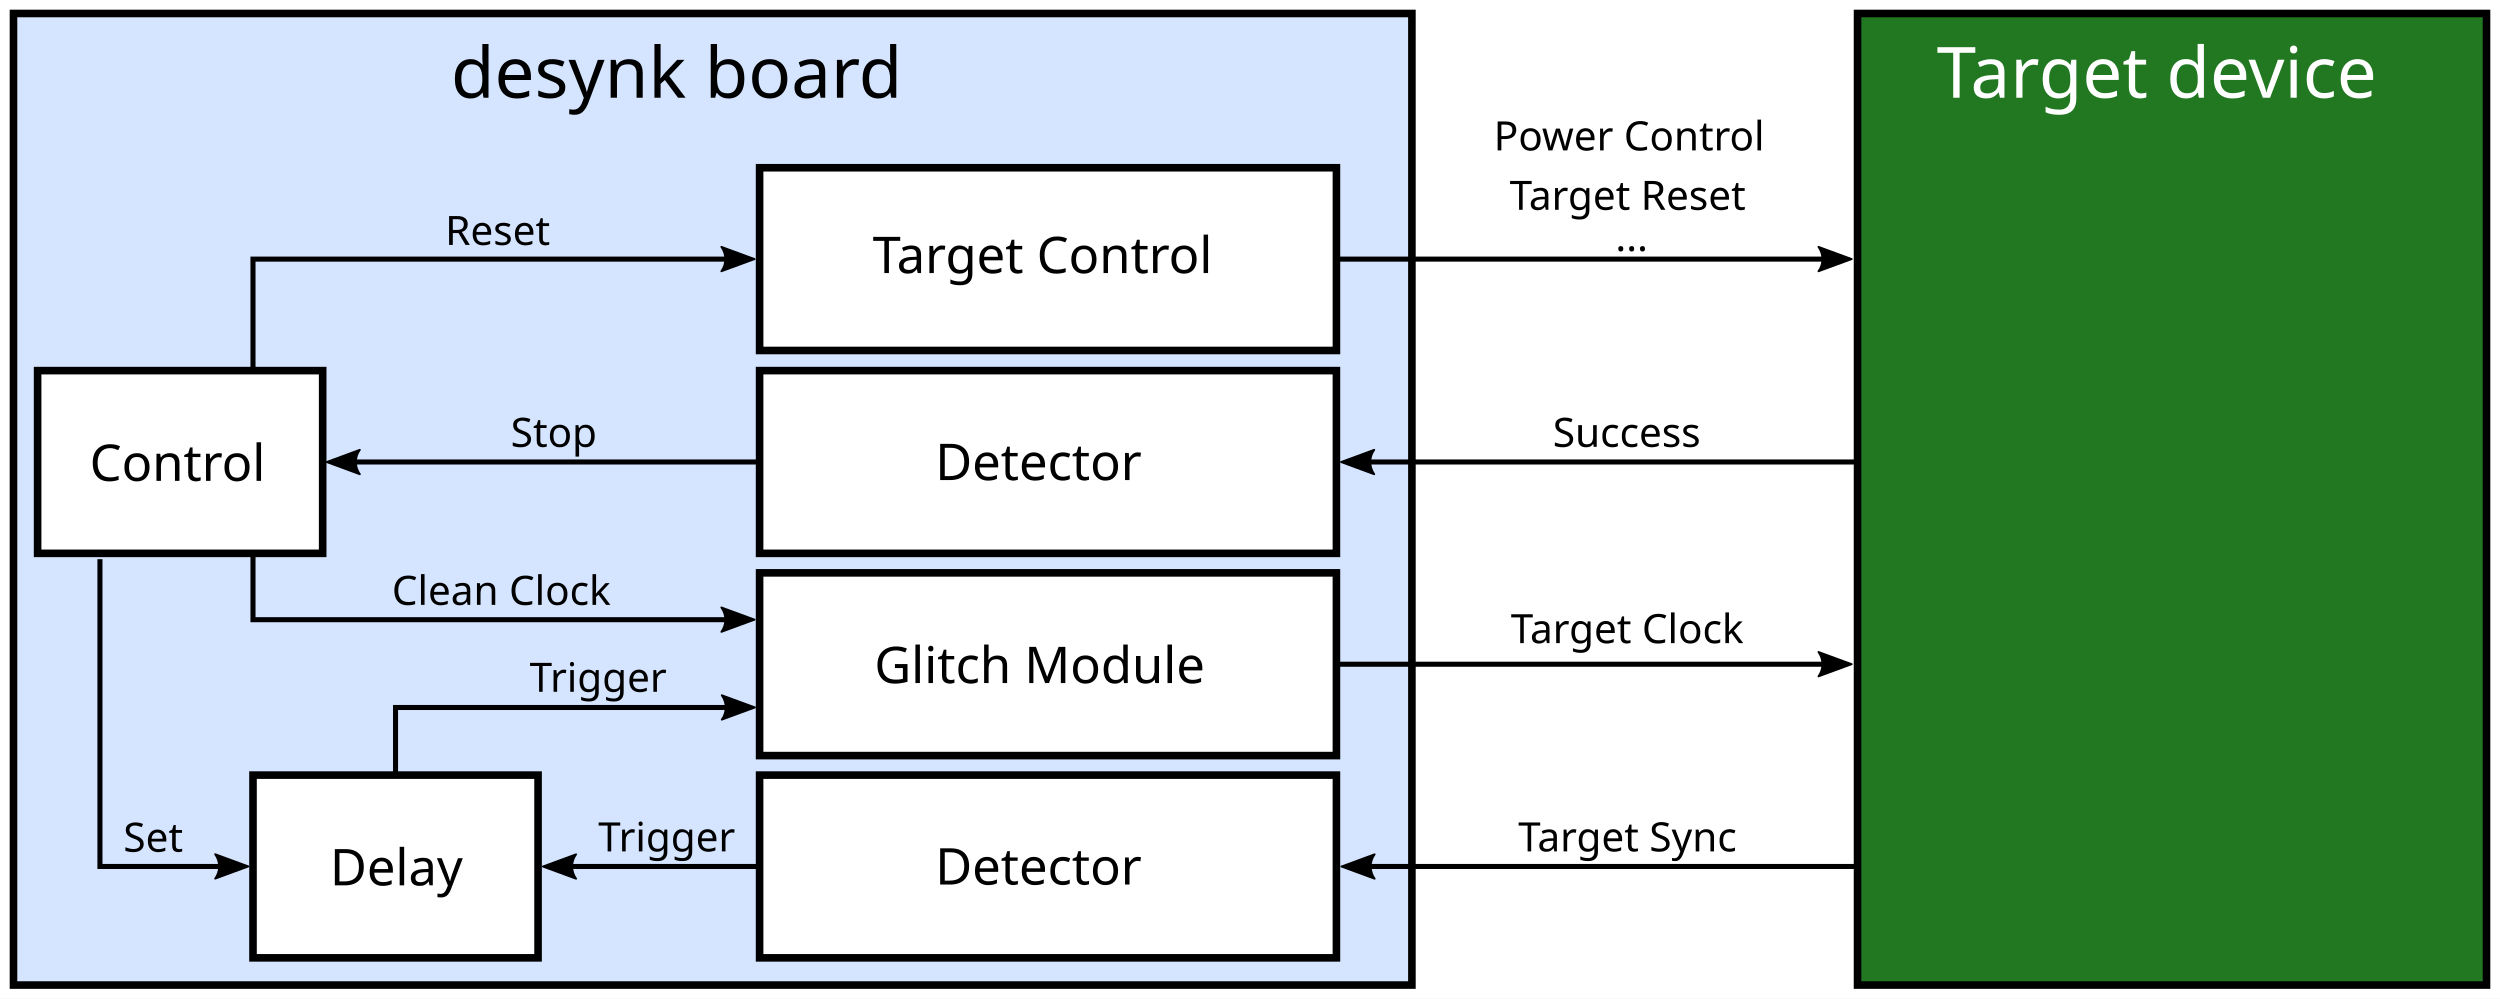
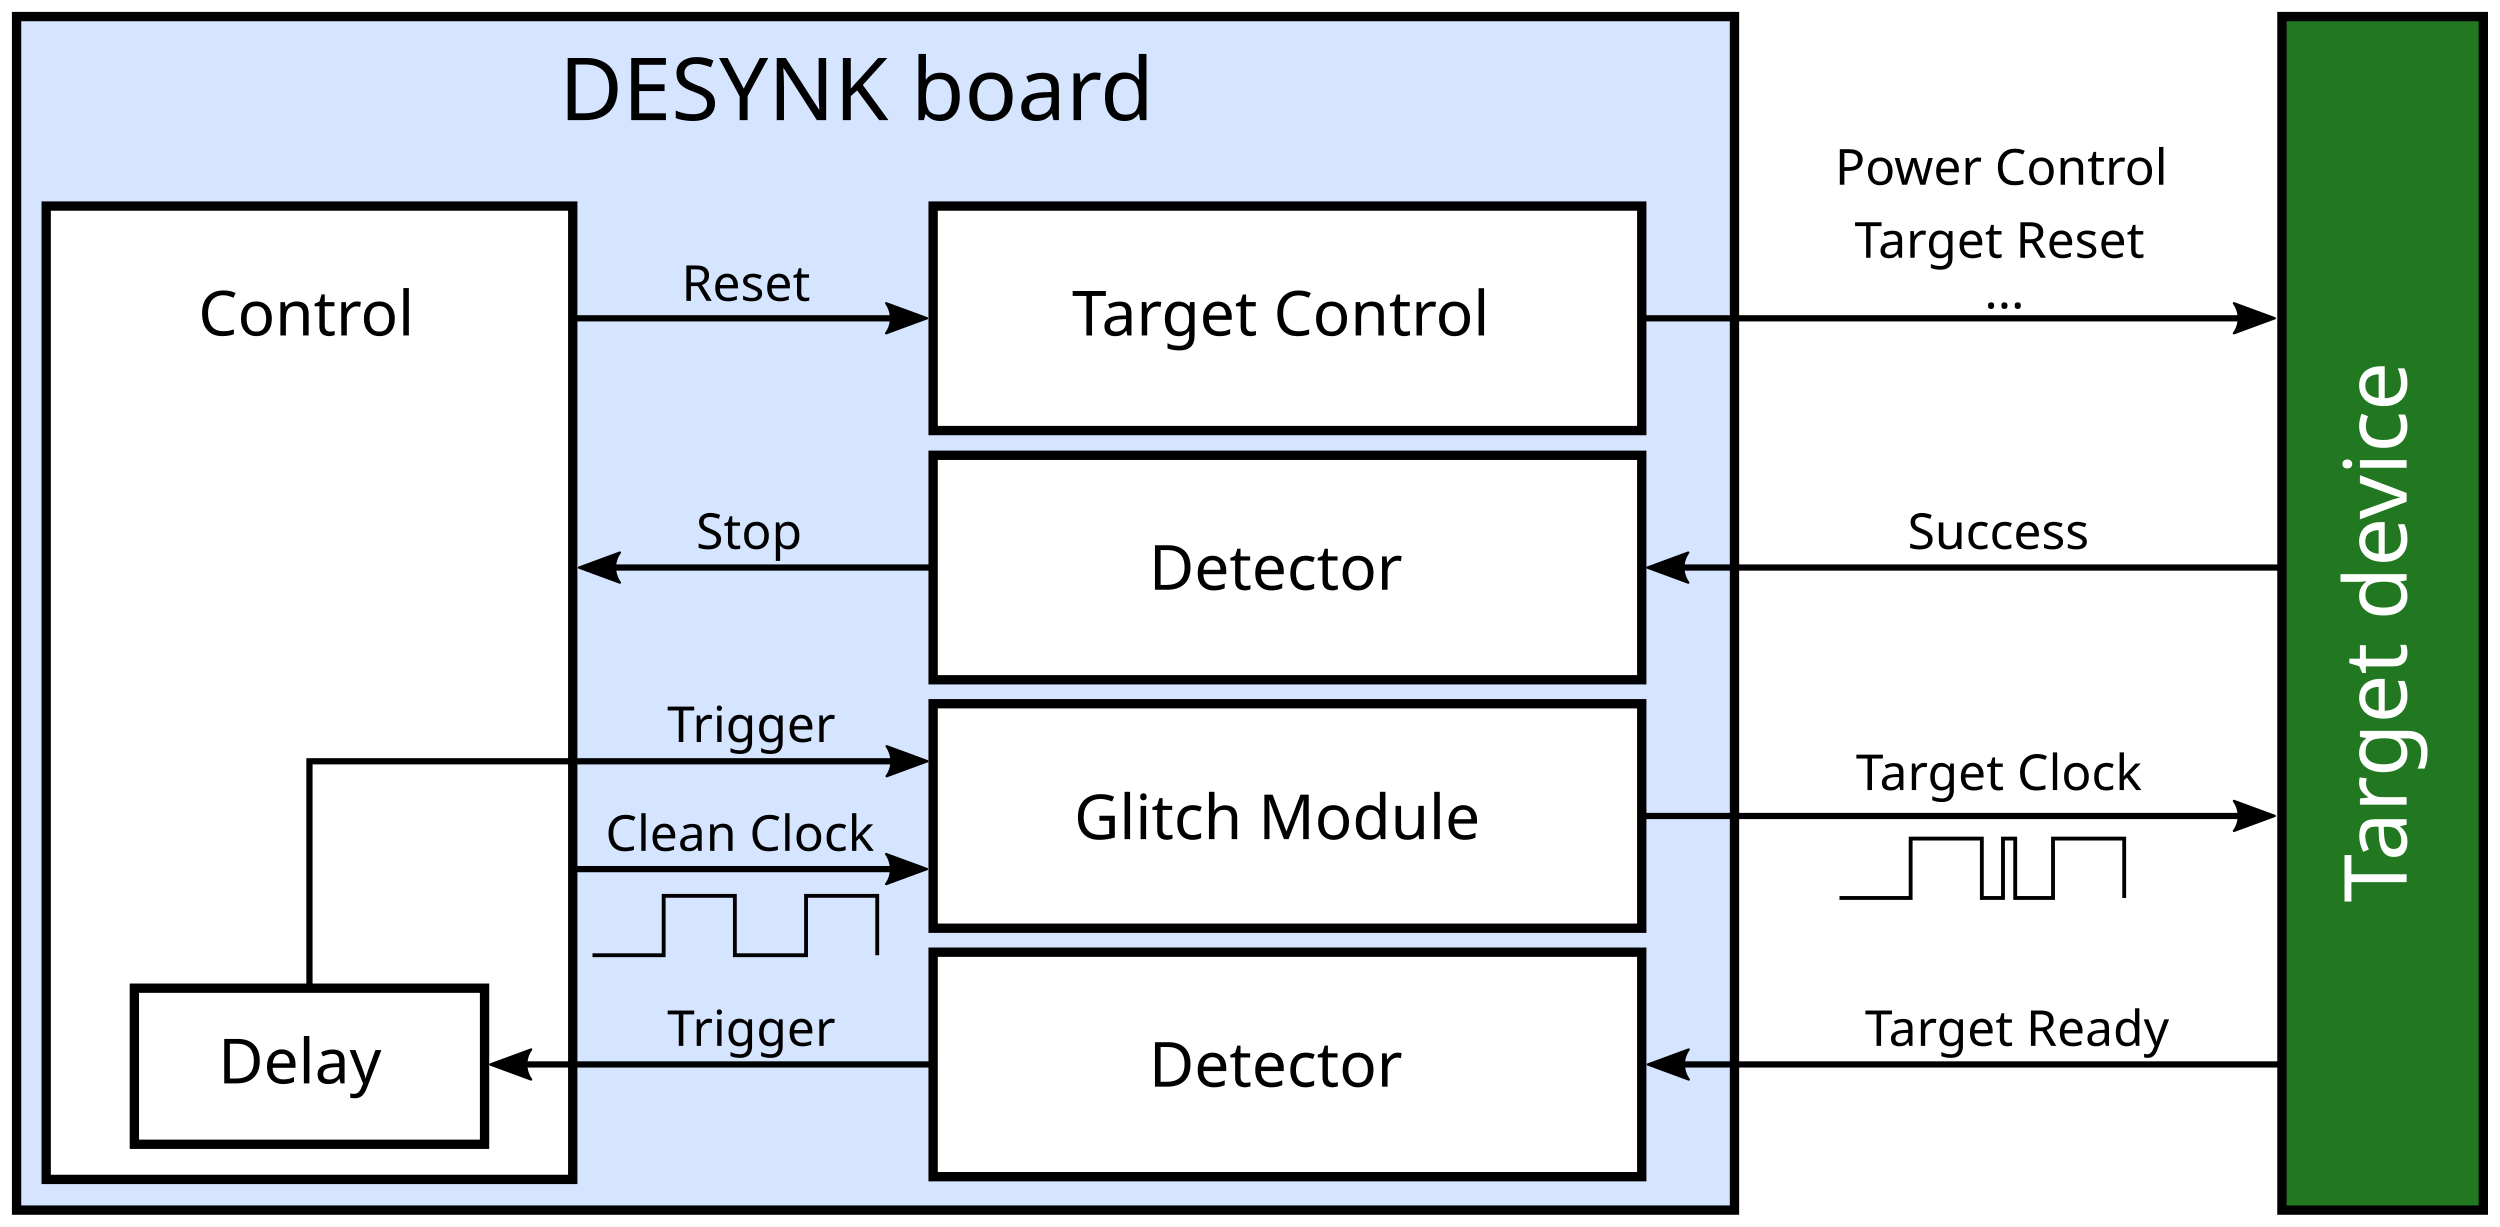
- <svg xmlns="http://www.w3.org/2000/svg" width="1032" height="412.201" viewBox="0 0 273.05 109.062" version="1.1" id="svg5">
+ <svg xmlns="http://www.w3.org/2000/svg" width="651.22" height="319.547" viewBox="0 0 172.302 84.547" version="1.1" id="svg5">
  <defs id="defs2">
    <marker style="overflow:visible" id="Arrow2Mend" refX="0" refY="0" orient="auto">
      <path transform="scale(-0.6)" d="M 8.719,4.034 -2.207,0.016 8.719,-4.002 c -1.745,2.372 -1.735,5.617 -6e-7,8.035 z" style="fill:context-stroke;fill-rule:evenodd;stroke:context-stroke;stroke-width:0.625;stroke-linejoin:round" id="path31846" />
    </marker>
    <marker style="overflow:visible" id="Arrow1Mend" refX="0" refY="0" orient="auto">
      <path transform="matrix(-0.4,0,0,-0.4,-4,0)" style="fill:context-stroke;fill-rule:evenodd;stroke:context-stroke;stroke-width:1pt" d="M 0,0 5,-5 -12.5,0 5,5 Z" id="path31828" />
    </marker>
    <marker style="overflow:visible" id="Arrow1Send" refX="0" refY="0" orient="auto">
      <path transform="matrix(-0.2,0,0,-0.2,-1.2,0)" style="fill:context-stroke;fill-rule:evenodd;stroke:context-stroke;stroke-width:1pt" d="M 0,0 5,-5 -12.5,0 5,5 Z" id="path31834" />
    </marker>
    <marker style="overflow:visible" id="Arrow2Lend" refX="0" refY="0" orient="auto">
      <path transform="matrix(-1.1,0,0,-1.1,-1.1,0)" d="M 8.719,4.034 -2.207,0.016 8.719,-4.002 c -1.745,2.372 -1.735,5.617 -6e-7,8.035 z" style="fill:context-stroke;fill-rule:evenodd;stroke:context-stroke;stroke-width:0.625;stroke-linejoin:round" id="path31840" />
    </marker>
    <marker style="overflow:visible" id="Arrow1Lstart" refX="0" refY="0" orient="auto">
      <path transform="matrix(0.8,0,0,0.8,10,0)" style="fill:context-stroke;fill-rule:evenodd;stroke:context-stroke;stroke-width:1pt" d="M 0,0 5,-5 -12.5,0 5,5 Z" id="path31819" />
    </marker>
    <marker style="overflow:visible" id="Arrow2Mend-6" refX="0" refY="0" orient="auto">
      <path transform="scale(-0.6)" d="M 8.719,4.034 -2.207,0.016 8.719,-4.002 c -1.745,2.372 -1.735,5.617 -6e-7,8.035 z" style="fill:context-stroke;fill-rule:evenodd;stroke:context-stroke;stroke-width:0.625;stroke-linejoin:round" id="path31846-0" />
    </marker>
    <marker style="overflow:visible" id="Arrow2Mend-2" refX="0" refY="0" orient="auto">
      <path transform="scale(-0.6)" d="M 8.719,4.034 -2.207,0.016 8.719,-4.002 c -1.745,2.372 -1.735,5.617 -6e-7,8.035 z" style="fill:context-stroke;fill-rule:evenodd;stroke:context-stroke;stroke-width:0.625;stroke-linejoin:round" id="path31846-6" />
    </marker>
    <marker style="overflow:visible" id="Arrow2Mend-6-8" refX="0" refY="0" orient="auto">
      <path transform="scale(-0.6)" d="M 8.719,4.034 -2.207,0.016 8.719,-4.002 c -1.745,2.372 -1.735,5.617 -6e-7,8.035 z" style="fill:context-stroke;fill-rule:evenodd;stroke:context-stroke;stroke-width:0.625;stroke-linejoin:round" id="path31846-0-7" />
    </marker>
    <marker style="overflow:visible" id="Arrow2Mend-2-2" refX="0" refY="0" orient="auto">
      <path transform="scale(-0.6)" d="M 8.719,4.034 -2.207,0.016 8.719,-4.002 c -1.745,2.372 -1.735,5.617 -6e-7,8.035 z" style="fill:context-stroke;fill-rule:evenodd;stroke:context-stroke;stroke-width:0.625;stroke-linejoin:round" id="path31846-6-0" />
    </marker>
    <marker style="overflow:visible" id="Arrow2Mend-2-3" refX="0" refY="0" orient="auto">
      <path transform="scale(-0.6)" d="M 8.719,4.034 -2.207,0.016 8.719,-4.002 c -1.745,2.372 -1.735,5.617 -6e-7,8.035 z" style="fill:context-stroke;fill-rule:evenodd;stroke:context-stroke;stroke-width:0.625;stroke-linejoin:round" id="path31846-6-1" />
    </marker>
    <marker style="overflow:visible" id="Arrow2Mend-6-0" refX="0" refY="0" orient="auto">
      <path transform="scale(-0.6)" d="M 8.719,4.034 -2.207,0.016 8.719,-4.002 c -1.745,2.372 -1.735,5.617 -6e-7,8.035 z" style="fill:context-stroke;fill-rule:evenodd;stroke:context-stroke;stroke-width:0.625;stroke-linejoin:round" id="path31846-0-3" />
    </marker>
    <marker style="overflow:visible" id="Arrow2Mend-6-0-6" refX="0" refY="0" orient="auto">
      <path transform="scale(-0.6)" d="M 8.719,4.034 -2.207,0.016 8.719,-4.002 c -1.745,2.372 -1.735,5.617 -6e-7,8.035 z" style="fill:context-stroke;fill-rule:evenodd;stroke:context-stroke;stroke-width:0.625;stroke-linejoin:round" id="path31846-0-3-3" />
    </marker>
    <marker style="overflow:visible" id="Arrow2Mend-6-0-1" refX="0" refY="0" orient="auto">
      <path transform="scale(-0.6)" d="M 8.719,4.034 -2.207,0.016 8.719,-4.002 c -1.745,2.372 -1.735,5.617 -6e-7,8.035 z" style="fill:context-stroke;fill-rule:evenodd;stroke:context-stroke;stroke-width:0.625;stroke-linejoin:round" id="path31846-0-3-5" />
    </marker>
    <marker style="overflow:visible" id="Arrow2Mend-6-0-1-6" refX="0" refY="0" orient="auto">
      <path transform="scale(-0.6)" d="M 8.719,4.034 -2.207,0.016 8.719,-4.002 c -1.745,2.372 -1.735,5.617 -6e-7,8.035 z" style="fill:context-stroke;fill-rule:evenodd;stroke:context-stroke;stroke-width:0.625;stroke-linejoin:round" id="path31846-0-3-5-5" />
    </marker>
  </defs>
-   <g id="layer1" transform="translate(44.32253,-101.8494)">
-     <rect style="fill:#ffffff;stroke:#ffffff;stroke-width:0.706;stroke-miterlimit:4;stroke-dasharray:none;stroke-dashoffset:0" id="rect59860" width="272.344" height="108.36" x="-43.97" y="102.202" />
-     <rect style="fill:#d5e5ff;stroke:#000000;stroke-width:0.829;stroke-miterlimit:4;stroke-dasharray:none;stroke-dashoffset:0" id="rect31" width="152.736" height="106.116" x="-42.85" y="103.322" />
-     <text xml:space="preserve" style="font-style:normal;font-weight:normal;font-size:7.74px;line-height:1.25;font-family:sans-serif;letter-spacing:0px;word-spacing:0px;fill:#000000;fill-opacity:1;stroke:none;stroke-width:0.207" x="4.938" y="112.529" id="text8923">
-       <tspan id="tspan8921" style="stroke-width:0.207" x="4.938" y="112.529">desynk board</tspan>
+   <g id="layer1" transform="translate(44.25098,-101.921)">
+     <rect style="fill:#ffffff;stroke:#ffffff;stroke-width:0.547;stroke-miterlimit:4;stroke-dasharray:none;stroke-dashoffset:0" id="rect59860" width="171.755" height="84" x="-43.977" y="102.195" />
+     <rect style="fill:#d5e5ff;stroke:#000000;stroke-width:0.643;stroke-miterlimit:4;stroke-dasharray:none;stroke-dashoffset:0" id="rect31" width="118.4" height="82.26" x="-43.109" y="103.063" />
+     <text xml:space="preserve" style="font-style:normal;font-weight:normal;font-size:6px;line-height:1.25;font-family:sans-serif;letter-spacing:0px;word-spacing:0px;fill:#000000;fill-opacity:1;stroke:none;stroke-width:0.161" x="-5.703" y="110.2" id="text8923">
+       <tspan id="tspan8921" style="stroke-width:0.161" x="-5.703" y="110.2">DESYNK board</tspan>
    </text>
-     <g id="g30731" transform="matrix(0.7836112,0,0,0.7836112,-9.174791,22.45518)">
+     <g id="g30731" transform="matrix(0.6074506,0,0,0.6074506,-17.00467,40.37505)">
      <rect style="fill:#ffffff;stroke:#000000;stroke-width:1.058;stroke-miterlimit:4;stroke-dasharray:none;stroke-dashoffset:0" id="rect10105-3" width="80.4" height="25.47" x="61.018" y="152.975" />
      <text xml:space="preserve" style="font-style:normal;font-weight:normal;font-size:7.056px;line-height:1.25;font-family:sans-serif;letter-spacing:0px;word-spacing:0px;fill:#000000;fill-opacity:1;stroke:none;stroke-width:0.265" x="85.5" y="168.232" id="text8923-6">
        <tspan id="tspan8921-7" style="font-size:7.056px;stroke-width:0.265" x="85.5" y="168.232">Detector</tspan>
      </text>
    </g>
-     <g id="g30721" transform="matrix(0.7836112,0,0,0.7836112,-9.174791,22.45518)">
+     <g id="g30721" transform="matrix(0.6074506,0,0,0.6074506,-17.00467,40.37505)">
      <rect style="fill:#ffffff;stroke:#000000;stroke-width:1.058;stroke-miterlimit:4;stroke-dasharray:none;stroke-dashoffset:0" id="rect10105-3-5" width="80.4" height="25.47" x="61.018" y="209.354" />
      <text xml:space="preserve" style="font-style:normal;font-weight:normal;font-size:7.056px;line-height:1.25;font-family:sans-serif;letter-spacing:0px;word-spacing:0px;fill:#000000;fill-opacity:1;stroke:none;stroke-width:0.265" x="85.5" y="224.61" id="text8923-6-6">
        <tspan id="tspan8921-7-2" style="font-size:7.056px;stroke-width:0.265" x="85.5" y="224.61">Detector</tspan>
      </text>
    </g>
-     <g id="g30765" transform="matrix(0.7836112,0,0,0.7836112,-140.3677,22.45518)">
-       <rect style="fill:#ffffff;stroke:#000000;stroke-width:1.058;stroke-miterlimit:4;stroke-dasharray:none;stroke-dashoffset:0" id="rect10105-3-5-9" width="39.733" height="25.47" x="157.83" y="209.354" />
-       <text xml:space="preserve" style="font-style:normal;font-weight:normal;font-size:7.056px;line-height:1.25;font-family:sans-serif;letter-spacing:0px;word-spacing:0px;fill:#000000;fill-opacity:1;stroke:none;stroke-width:0.265" x="168.55" y="224.719" id="text8923-6-6-1">
-         <tspan id="tspan8921-7-2-2" style="font-size:7.056px;stroke-width:0.265" x="168.55" y="224.719">Delay</tspan>
+     <g id="g30765-7" transform="matrix(0.6074506,0,0,0.6074506,-136.9418,7.928863)">
+       <rect style="fill:#ffffff;stroke:#000000;stroke-width:1.058;stroke-miterlimit:4;stroke-dasharray:none;stroke-dashoffset:0" id="rect10105-3-5-9-0" width="59.742" height="110.435" x="157.83" y="178.113" />
+       <text xml:space="preserve" style="font-style:normal;font-weight:normal;font-size:7.056px;line-height:1.25;font-family:sans-serif;letter-spacing:0px;word-spacing:0px;fill:#000000;fill-opacity:1;stroke:none;stroke-width:0.265" x="175.081" y="192.794" id="text8923-6-6-1-9">
+         <tspan id="tspan8921-7-2-2-3" style="font-size:7.056px;stroke-width:0.265" x="175.081" y="192.794">Control</tspan>
      </text>
    </g>
-     <g id="g30765-7" transform="matrix(0.7836112,0,0,0.7836112,-163.8937,-19.4004)">
-       <rect style="fill:#ffffff;stroke:#000000;stroke-width:1.058;stroke-miterlimit:4;stroke-dasharray:none;stroke-dashoffset:0" id="rect10105-3-5-9-0" width="39.733" height="25.47" x="157.83" y="206.389" />
-       <text xml:space="preserve" style="font-style:normal;font-weight:normal;font-size:7.056px;line-height:1.25;font-family:sans-serif;letter-spacing:0px;word-spacing:0px;fill:#000000;fill-opacity:1;stroke:none;stroke-width:0.265" x="165.077" y="221.754" id="text8923-6-6-1-9">
-         <tspan id="tspan8921-7-2-2-3" style="font-size:7.056px;stroke-width:0.265" x="165.077" y="221.754">Control</tspan>
+     <g id="g30765" transform="matrix(0.6074506,0,0,0.6074506,-132.5898,40.37505)">
+       <rect style="fill:#ffffff;stroke:#000000;stroke-width:1.058;stroke-miterlimit:4;stroke-dasharray:none;stroke-dashoffset:0" id="rect10105-3-5-9" width="39.733" height="17.711" x="160.67" y="213.437" />
+       <text xml:space="preserve" style="font-style:normal;font-weight:normal;font-size:7.056px;line-height:1.25;font-family:sans-serif;letter-spacing:0px;word-spacing:0px;fill:#000000;fill-opacity:1;stroke:none;stroke-width:0.265" x="170.179" y="224.239" id="text8923-6-6-1">
+         <tspan id="tspan8921-7-2-2" style="font-size:7.056px;stroke-width:0.265" x="170.179" y="224.239">Delay</tspan>
      </text>
    </g>
-     <g id="g30726" transform="matrix(0.7836112,0,0,0.7836112,-9.174791,22.86982)">
+     <g id="g30726" transform="matrix(0.6074506,0,0,0.6074506,-17.00467,40.69647)">
      <rect style="fill:#ffffff;stroke:#000000;stroke-width:1.058;stroke-miterlimit:4;stroke-dasharray:none;stroke-dashoffset:0" id="rect10105" width="80.4" height="25.47" x="61.018" y="180.635" />
      <text xml:space="preserve" style="font-style:normal;font-weight:normal;font-size:7.056px;line-height:1.25;font-family:sans-serif;letter-spacing:0px;word-spacing:0px;fill:#000000;fill-opacity:1;stroke:none;stroke-width:0.265" x="77.006" y="196" id="text8923-6-5">
        <tspan id="tspan8921-7-3" style="font-size:7.056px;stroke-width:0.265" x="77.006" y="196">Glitch Module</tspan>
      </text>
    </g>
-     <path style="fill:none;stroke:#000000;stroke-width:0.553;stroke-linecap:butt;stroke-linejoin:miter;stroke-miterlimit:4;stroke-dasharray:none;stroke-opacity:1;marker-end:url(#Arrow2Mend)" d="m -1.123,186.507 v -7.385 H 37.401" id="path31737" />
-     <path style="fill:none;stroke:#000000;stroke-width:0.553;stroke-linecap:butt;stroke-linejoin:miter;stroke-miterlimit:4;stroke-dasharray:none;stroke-opacity:1;marker-end:url(#Arrow2Mend-2)" d="m -16.691,162.148 v 7.385 h 54.049" id="path31737-1" />
-     <path style="fill:none;stroke:#000000;stroke-width:0.553;stroke-linecap:butt;stroke-linejoin:miter;stroke-miterlimit:4;stroke-dasharray:none;stroke-opacity:1;marker-end:url(#Arrow2Mend-2-3)" d="M -16.691,142.328 V 130.15 H 37.358" id="path31737-1-9" />
-     <path style="fill:none;stroke:#000000;stroke-width:0.553;stroke-linecap:butt;stroke-linejoin:miter;stroke-miterlimit:4;stroke-dasharray:none;stroke-opacity:1;marker-end:url(#Arrow2Mend-2-2)" d="m -33.407,162.924 v 33.562 h 15.477" id="path31737-1-2" />
-     <path style="fill:none;stroke:#000000;stroke-width:0.553;stroke-linecap:butt;stroke-linejoin:miter;stroke-miterlimit:4;stroke-dasharray:none;stroke-opacity:1;marker-end:url(#Arrow2Mend-6)" d="M 38.64,196.486 H 15.705" id="path31737-6" />
-     <path style="fill:none;stroke:#000000;stroke-width:0.553;stroke-linecap:butt;stroke-linejoin:miter;stroke-miterlimit:4;stroke-dasharray:none;stroke-opacity:1;marker-end:url(#Arrow2Mend-6-8)" d="M 38.64,152.307 H -7.915" id="path31737-6-9" />
-     <text xml:space="preserve" style="font-style:normal;font-weight:normal;font-size:4.423px;line-height:1.25;font-family:sans-serif;letter-spacing:0px;word-spacing:0px;fill:#000000;fill-opacity:1;stroke:none;stroke-width:0.207" x="-1.514" y="167.912" id="text36077">
-       <tspan id="tspan36075" style="font-size:4.423px;stroke-width:0.207" x="-1.514" y="167.912">Clean Clock</tspan>
+     <path style="fill:none;stroke:#000000;stroke-width:0.429;stroke-linecap:butt;stroke-linejoin:miter;stroke-miterlimit:4;stroke-dasharray:none;stroke-opacity:1;marker-end:url(#Arrow2Mend)" d="m -22.923,169.929 -1e-6,-15.54 h 42.024" id="path31737" />
+     <path style="fill:none;stroke:#000000;stroke-width:0.429;stroke-linecap:butt;stroke-linejoin:miter;stroke-miterlimit:4;stroke-dasharray:none;stroke-opacity:1;marker-end:url(#Arrow2Mend-2)" d="M -4.688,161.822 H 19.068" id="path31737-1" />
+     <path style="fill:none;stroke:#000000;stroke-width:0.429;stroke-linecap:butt;stroke-linejoin:miter;stroke-miterlimit:4;stroke-dasharray:none;stroke-opacity:1;marker-end:url(#Arrow2Mend-2-3)" d="M -4.803,123.859 H 19.068" id="path31737-1-9" />
+     <path style="fill:none;stroke:#000000;stroke-width:0.429;stroke-linecap:butt;stroke-linejoin:miter;stroke-miterlimit:4;stroke-dasharray:none;stroke-opacity:1;marker-end:url(#Arrow2Mend-6)" d="M 20.061,175.283 H -9.89" id="path31737-6" />
+     <path style="fill:none;stroke:#000000;stroke-width:0.429;stroke-linecap:butt;stroke-linejoin:miter;stroke-miterlimit:4;stroke-dasharray:none;stroke-opacity:1;marker-end:url(#Arrow2Mend-6-8)" d="M 20.061,141.036 H -3.775" id="path31737-6-9" />
+     <text xml:space="preserve" style="font-style:normal;font-weight:normal;font-size:3.429px;line-height:1.25;font-family:sans-serif;letter-spacing:0px;word-spacing:0px;fill:#000000;fill-opacity:1;stroke:none;stroke-width:0.161" x="-2.517" y="160.565" id="text36077">
+       <tspan id="tspan36075" style="font-size:3.429px;stroke-width:0.161" x="-2.517" y="160.565">Clean Clock</tspan>
    </text>
-     <text xml:space="preserve" style="font-style:normal;font-weight:normal;font-size:4.423px;line-height:1.25;font-family:sans-serif;letter-spacing:0px;word-spacing:0px;fill:#000000;fill-opacity:1;stroke:none;stroke-width:0.207" x="13.525" y="177.407" id="text36077-5">
-       <tspan id="tspan36075-9" style="font-size:4.423px;stroke-width:0.207" x="13.525" y="177.407">Trigger</tspan>
+     <text xml:space="preserve" style="font-style:normal;font-weight:normal;font-size:3.429px;line-height:1.25;font-family:sans-serif;letter-spacing:0px;word-spacing:0px;fill:#000000;fill-opacity:1;stroke:none;stroke-width:0.161" x="1.734" y="153.059" id="text36077-5">
+       <tspan id="tspan36075-9" style="font-size:3.429px;stroke-width:0.161" x="1.734" y="153.059">Trigger</tspan>
    </text>
-     <text xml:space="preserve" style="font-style:normal;font-weight:normal;font-size:4.423px;line-height:1.25;font-family:sans-serif;letter-spacing:0px;word-spacing:0px;fill:#000000;fill-opacity:1;stroke:none;stroke-width:0.207" x="21.01" y="194.837" id="text36077-5-8">
-       <tspan id="tspan36075-9-9" style="font-size:4.423px;stroke-width:0.207" x="21.01" y="194.837">Trigger</tspan>
+     <text xml:space="preserve" style="font-style:normal;font-weight:normal;font-size:3.429px;line-height:1.25;font-family:sans-serif;letter-spacing:0px;word-spacing:0px;fill:#000000;fill-opacity:1;stroke:none;stroke-width:0.161" x="1.734" y="174.004" id="text36077-5-8">
+       <tspan id="tspan36075-9-9" style="font-size:3.429px;stroke-width:0.161" x="1.734" y="174.004">Trigger</tspan>
    </text>
-     <path style="fill:none;stroke:#000000;stroke-width:0.553;stroke-linecap:butt;stroke-linejoin:miter;stroke-miterlimit:4;stroke-dasharray:none;stroke-opacity:1;marker-end:url(#Arrow2Mend-6-0)" d="M 158.467,196.486 H 102.923" id="path31737-6-6" />
-     <text xml:space="preserve" style="font-style:normal;font-weight:normal;font-size:4.423px;line-height:1.25;font-family:sans-serif;letter-spacing:0px;word-spacing:0px;fill:#000000;fill-opacity:1;stroke:none;stroke-width:0.207" x="121.491" y="194.837" id="text36077-5-8-1">
-       <tspan id="tspan36075-9-9-0" style="font-size:4.423px;stroke-width:0.207" x="121.491" y="194.837">Target Sync</tspan>
+     <path style="fill:none;stroke:#000000;stroke-width:0.429;stroke-linecap:butt;stroke-linejoin:miter;stroke-miterlimit:4;stroke-dasharray:none;stroke-opacity:1;marker-end:url(#Arrow2Mend-6-0)" d="M 112.95,175.283 H 69.893" id="path31737-6-6" />
+     <text xml:space="preserve" style="font-style:normal;font-weight:normal;font-size:3.429px;line-height:1.25;font-family:sans-serif;letter-spacing:0px;word-spacing:0px;fill:#000000;fill-opacity:1;stroke:none;stroke-width:0.161" x="84.287" y="174.004" id="text36077-5-8-1">
+       <tspan id="tspan36075-9-9-0" style="font-size:3.429px;stroke-width:0.161" x="84.287" y="174.004">Target Ready</tspan>
    </text>
-     <path style="fill:none;stroke:#000000;stroke-width:0.553;stroke-linecap:butt;stroke-linejoin:miter;stroke-miterlimit:4;stroke-dasharray:none;stroke-opacity:1;marker-end:url(#Arrow2Mend-6-0-1)" d="M 158.423,152.307 H 102.879" id="path31737-6-6-5" />
-     <g id="g53310" transform="matrix(0.7836112,0,0,0.7836112,-9.174792,33.59659)">
-       <rect style="fill:#217821;stroke:#000000;stroke-width:1.058;stroke-miterlimit:4;stroke-dasharray:none;stroke-dashoffset:0" id="rect31-8" width="87.666" height="135.419" x="214.052" y="88.98" />
-       <text xml:space="preserve" style="font-style:normal;font-weight:normal;font-size:9.878px;line-height:1.25;font-family:sans-serif;letter-spacing:0px;word-spacing:0px;fill:#ffffff;fill-opacity:1;stroke:none;stroke-width:0.265" x="225.09" y="100.729" id="text8923-4">
-         <tspan id="tspan8921-5" style="fill:#ffffff;stroke-width:0.265" x="225.09" y="100.729">Target device</tspan>
+     <path style="fill:none;stroke:#000000;stroke-width:0.429;stroke-linecap:butt;stroke-linejoin:miter;stroke-miterlimit:4;stroke-dasharray:none;stroke-opacity:1;marker-end:url(#Arrow2Mend-6-0-1)" d="M 112.916,141.036 H 69.859" id="path31737-6-6-5" />
+     <g id="g53310" transform="matrix(0.6074506,0,0,0.6074506,-17.00467,49.0118)">
+       <rect style="fill:#217821;stroke:#000000;stroke-width:1.058;stroke-miterlimit:4;stroke-dasharray:none;stroke-dashoffset:0" id="rect31-8" width="22.85" height="135.419" x="214.052" y="88.98" />
+       <text xml:space="preserve" style="font-style:normal;font-weight:normal;font-size:9.878px;line-height:1.25;font-family:sans-serif;letter-spacing:0px;word-spacing:0px;fill:#ffffff;fill-opacity:1;stroke:none;stroke-width:0.265" x="-189.484" y="228.202" id="text8923-4" transform="rotate(-90)">
+         <tspan id="tspan8921-5" style="fill:#ffffff;stroke-width:0.265" x="-189.484" y="228.202">Target device</tspan>
      </text>
    </g>
-     <text xml:space="preserve" style="font-style:normal;font-weight:normal;font-size:4.423px;line-height:1.25;font-family:sans-serif;letter-spacing:0px;word-spacing:0px;fill:#000000;fill-opacity:1;stroke:none;stroke-width:0.207" x="125.282" y="150.658" id="text36077-5-8-1-4">
-       <tspan id="tspan36075-9-9-0-7" style="font-size:4.423px;stroke-width:0.207" x="125.282" y="150.658">Success</tspan>
+     <text xml:space="preserve" style="font-style:normal;font-weight:normal;font-size:3.429px;line-height:1.25;font-family:sans-serif;letter-spacing:0px;word-spacing:0px;fill:#000000;fill-opacity:1;stroke:none;stroke-width:0.161" x="87.226" y="139.757" id="text36077-5-8-1-4">
+       <tspan id="tspan36075-9-9-0-7" style="font-size:3.429px;stroke-width:0.161" x="87.226" y="139.757">Success</tspan>
    </text>
-     <path style="fill:none;stroke:#000000;stroke-width:0.553;stroke-linecap:butt;stroke-linejoin:miter;stroke-miterlimit:4;stroke-dasharray:none;stroke-opacity:1;marker-end:url(#Arrow2Mend-6-0-1-6)" d="m 101.642,130.15 h 55.543" id="path31737-6-6-5-6" />
-     <g id="g57993" transform="translate(1.137363)">
+     <path style="fill:none;stroke:#000000;stroke-width:0.429;stroke-linecap:butt;stroke-linejoin:miter;stroke-miterlimit:4;stroke-dasharray:none;stroke-opacity:1;marker-end:url(#Arrow2Mend-6-0-1-6)" d="M 68.9,123.859 H 111.957" id="path31737-6-6-5-6" />
+     <g id="g57993" transform="matrix(0.7751938,0,0,0.7751938,-9.010753,22.96793)">
      <text xml:space="preserve" style="font-style:normal;font-weight:normal;font-size:4.423px;line-height:1.25;font-family:sans-serif;letter-spacing:0px;word-spacing:0px;fill:#000000;fill-opacity:1;stroke:none;stroke-width:0.207" x="117.692" y="118.27" id="text36077-5-8-1-4-9">
        <tspan id="tspan36075-9-9-0-7-3" style="font-size:4.423px;stroke-width:0.207" x="117.692" y="118.27">Power Control</tspan>
      </text>
      <text xml:space="preserve" style="font-style:normal;font-weight:normal;font-size:4.423px;line-height:1.25;font-family:sans-serif;letter-spacing:0px;word-spacing:0px;fill:#000000;fill-opacity:1;stroke:none;stroke-width:0.207" x="119.422" y="124.768" id="text36077-5-8-1-4-9-7">
        <tspan id="tspan36075-9-9-0-7-3-4" style="font-size:4.423px;stroke-width:0.207" x="119.422" y="124.768">Target Reset</tspan>
      </text>
      <text xml:space="preserve" style="font-style:normal;font-weight:normal;font-size:4.423px;line-height:1.25;font-family:sans-serif;letter-spacing:0px;word-spacing:0px;fill:#000000;fill-opacity:1;stroke:none;stroke-width:0.207" x="130.978" y="129.256" id="text36077-5-8-1-4-9-7-5">
        <tspan id="tspan36075-9-9-0-7-3-4-2" style="font-size:4.423px;stroke-width:0.207" x="130.978" y="129.256">...</tspan>
      </text>
    </g>
-     <path style="fill:none;stroke:#000000;stroke-width:0.553;stroke-linecap:butt;stroke-linejoin:miter;stroke-miterlimit:4;stroke-dasharray:none;stroke-opacity:1;marker-end:url(#Arrow2Mend-6-0-6)" d="m 101.642,174.397 h 55.543" id="path31737-6-6-2" />
-     <text xml:space="preserve" style="font-style:normal;font-weight:normal;font-size:4.423px;line-height:1.25;font-family:sans-serif;letter-spacing:0px;word-spacing:0px;fill:#000000;fill-opacity:1;stroke:none;stroke-width:0.207" x="120.682" y="172.091" id="text36077-5-8-1-0">
-       <tspan id="tspan36075-9-9-0-6" style="font-size:4.423px;stroke-width:0.207" x="120.682" y="172.091">Target Clock</tspan>
+     <path style="fill:none;stroke:#000000;stroke-width:0.429;stroke-linecap:butt;stroke-linejoin:miter;stroke-miterlimit:4;stroke-dasharray:none;stroke-opacity:1;marker-end:url(#Arrow2Mend-6-0-6)" d="m 68.9,158.159 h 43.057" id="path31737-6-6-2" />
+     <text xml:space="preserve" style="font-style:normal;font-weight:normal;font-size:3.429px;line-height:1.25;font-family:sans-serif;letter-spacing:0px;word-spacing:0px;fill:#000000;fill-opacity:1;stroke:none;stroke-width:0.161" x="83.66" y="156.372" id="text36077-5-8-1-0">
+       <tspan id="tspan36075-9-9-0-6" style="font-size:3.429px;stroke-width:0.161" x="83.66" y="156.372">Target Clock</tspan>
    </text>
-     <text xml:space="preserve" style="font-style:normal;font-weight:normal;font-size:4.423px;line-height:1.25;font-family:sans-serif;letter-spacing:0px;word-spacing:0px;fill:#000000;fill-opacity:1;stroke:none;stroke-width:0.207" x="-30.848" y="194.872" id="text36077-5-2">
-       <tspan id="tspan36075-9-2" style="font-size:4.423px;stroke-width:0.207" x="-30.848" y="194.872">Set</tspan>
+     <text xml:space="preserve" style="font-style:normal;font-weight:normal;font-size:3.429px;line-height:1.25;font-family:sans-serif;letter-spacing:0px;word-spacing:0px;fill:#000000;fill-opacity:1;stroke:none;stroke-width:0.161" x="3.725" y="139.753" id="text36077-3">
+       <tspan id="tspan36075-7" style="font-size:3.429px;stroke-width:0.161" x="3.725" y="139.753">Stop</tspan>
    </text>
-     <text xml:space="preserve" style="font-style:normal;font-weight:normal;font-size:4.423px;line-height:1.25;font-family:sans-serif;letter-spacing:0px;word-spacing:0px;fill:#000000;fill-opacity:1;stroke:none;stroke-width:0.207" x="11.459" y="150.653" id="text36077-3">
-       <tspan id="tspan36075-7" style="font-size:4.423px;stroke-width:0.207" x="11.459" y="150.653">Stop</tspan>
+     <text xml:space="preserve" style="font-style:normal;font-weight:normal;font-size:3.429px;line-height:1.25;font-family:sans-serif;letter-spacing:0px;word-spacing:0px;fill:#000000;fill-opacity:1;stroke:none;stroke-width:0.161" x="2.725" y="122.657" id="text36077-3-4">
+       <tspan id="tspan36075-7-7" style="font-size:3.429px;stroke-width:0.161" x="2.725" y="122.657">Reset</tspan>
    </text>
-     <text xml:space="preserve" style="font-style:normal;font-weight:normal;font-size:4.423px;line-height:1.25;font-family:sans-serif;letter-spacing:0px;word-spacing:0px;fill:#000000;fill-opacity:1;stroke:none;stroke-width:0.207" x="4.303" y="128.599" id="text36077-3-4">
-       <tspan id="tspan36075-7-7" style="font-size:4.423px;stroke-width:0.207" x="4.303" y="128.599">Reset</tspan>
-     </text>
-     <g id="g60397">
+     <g id="g60397" transform="matrix(0.7751938,0,0,0.7751938,-9.892428,22.96793)">
      <rect style="fill:#ffffff;stroke:#000000;stroke-width:1.058;stroke-miterlimit:4;stroke-dasharray:none;stroke-dashoffset:0" id="rect10105-3-3" width="80.4" height="25.47" x="61.566" y="152.975" transform="matrix(0.7836112,0,0,0.7836112,-9.603536,0.2976683)" />
      <text xml:space="preserve" style="font-style:normal;font-weight:normal;font-size:5.529px;line-height:1.25;font-family:sans-serif;letter-spacing:0px;word-spacing:0px;fill:#000000;fill-opacity:1;stroke:none;stroke-width:0.207" x="50.985" y="131.675" id="text8923-6-61">
        <tspan id="tspan8921-7-29" style="font-size:5.529px;stroke-width:0.207" x="50.985" y="131.675">Target Control</tspan>
      </text>
    </g>
+     <path style="fill:none;stroke:#000000;stroke-width:0.265px;stroke-linecap:butt;stroke-linejoin:miter;stroke-opacity:1" d="m 82.527,163.81 h 4.906 l 2e-6,-4.093 h 4.906 l -2e-6,4.093 h 1.458 v -4.093 h 0.843 v 4.093 h 2.605 l 7e-6,-4.093 h 4.906 v 4.093" id="path17567" />
+     <path style="fill:none;stroke:#000000;stroke-width:0.265px;stroke-linecap:butt;stroke-linejoin:miter;stroke-opacity:1" d="m -3.416,167.756 h 4.906 l 2e-6,-4.093 h 4.906 l -2e-6,4.093 h 4.906 l 7e-6,-4.093 h 4.906 v 4.093" id="path17567-6" />
  </g>
</svg>
